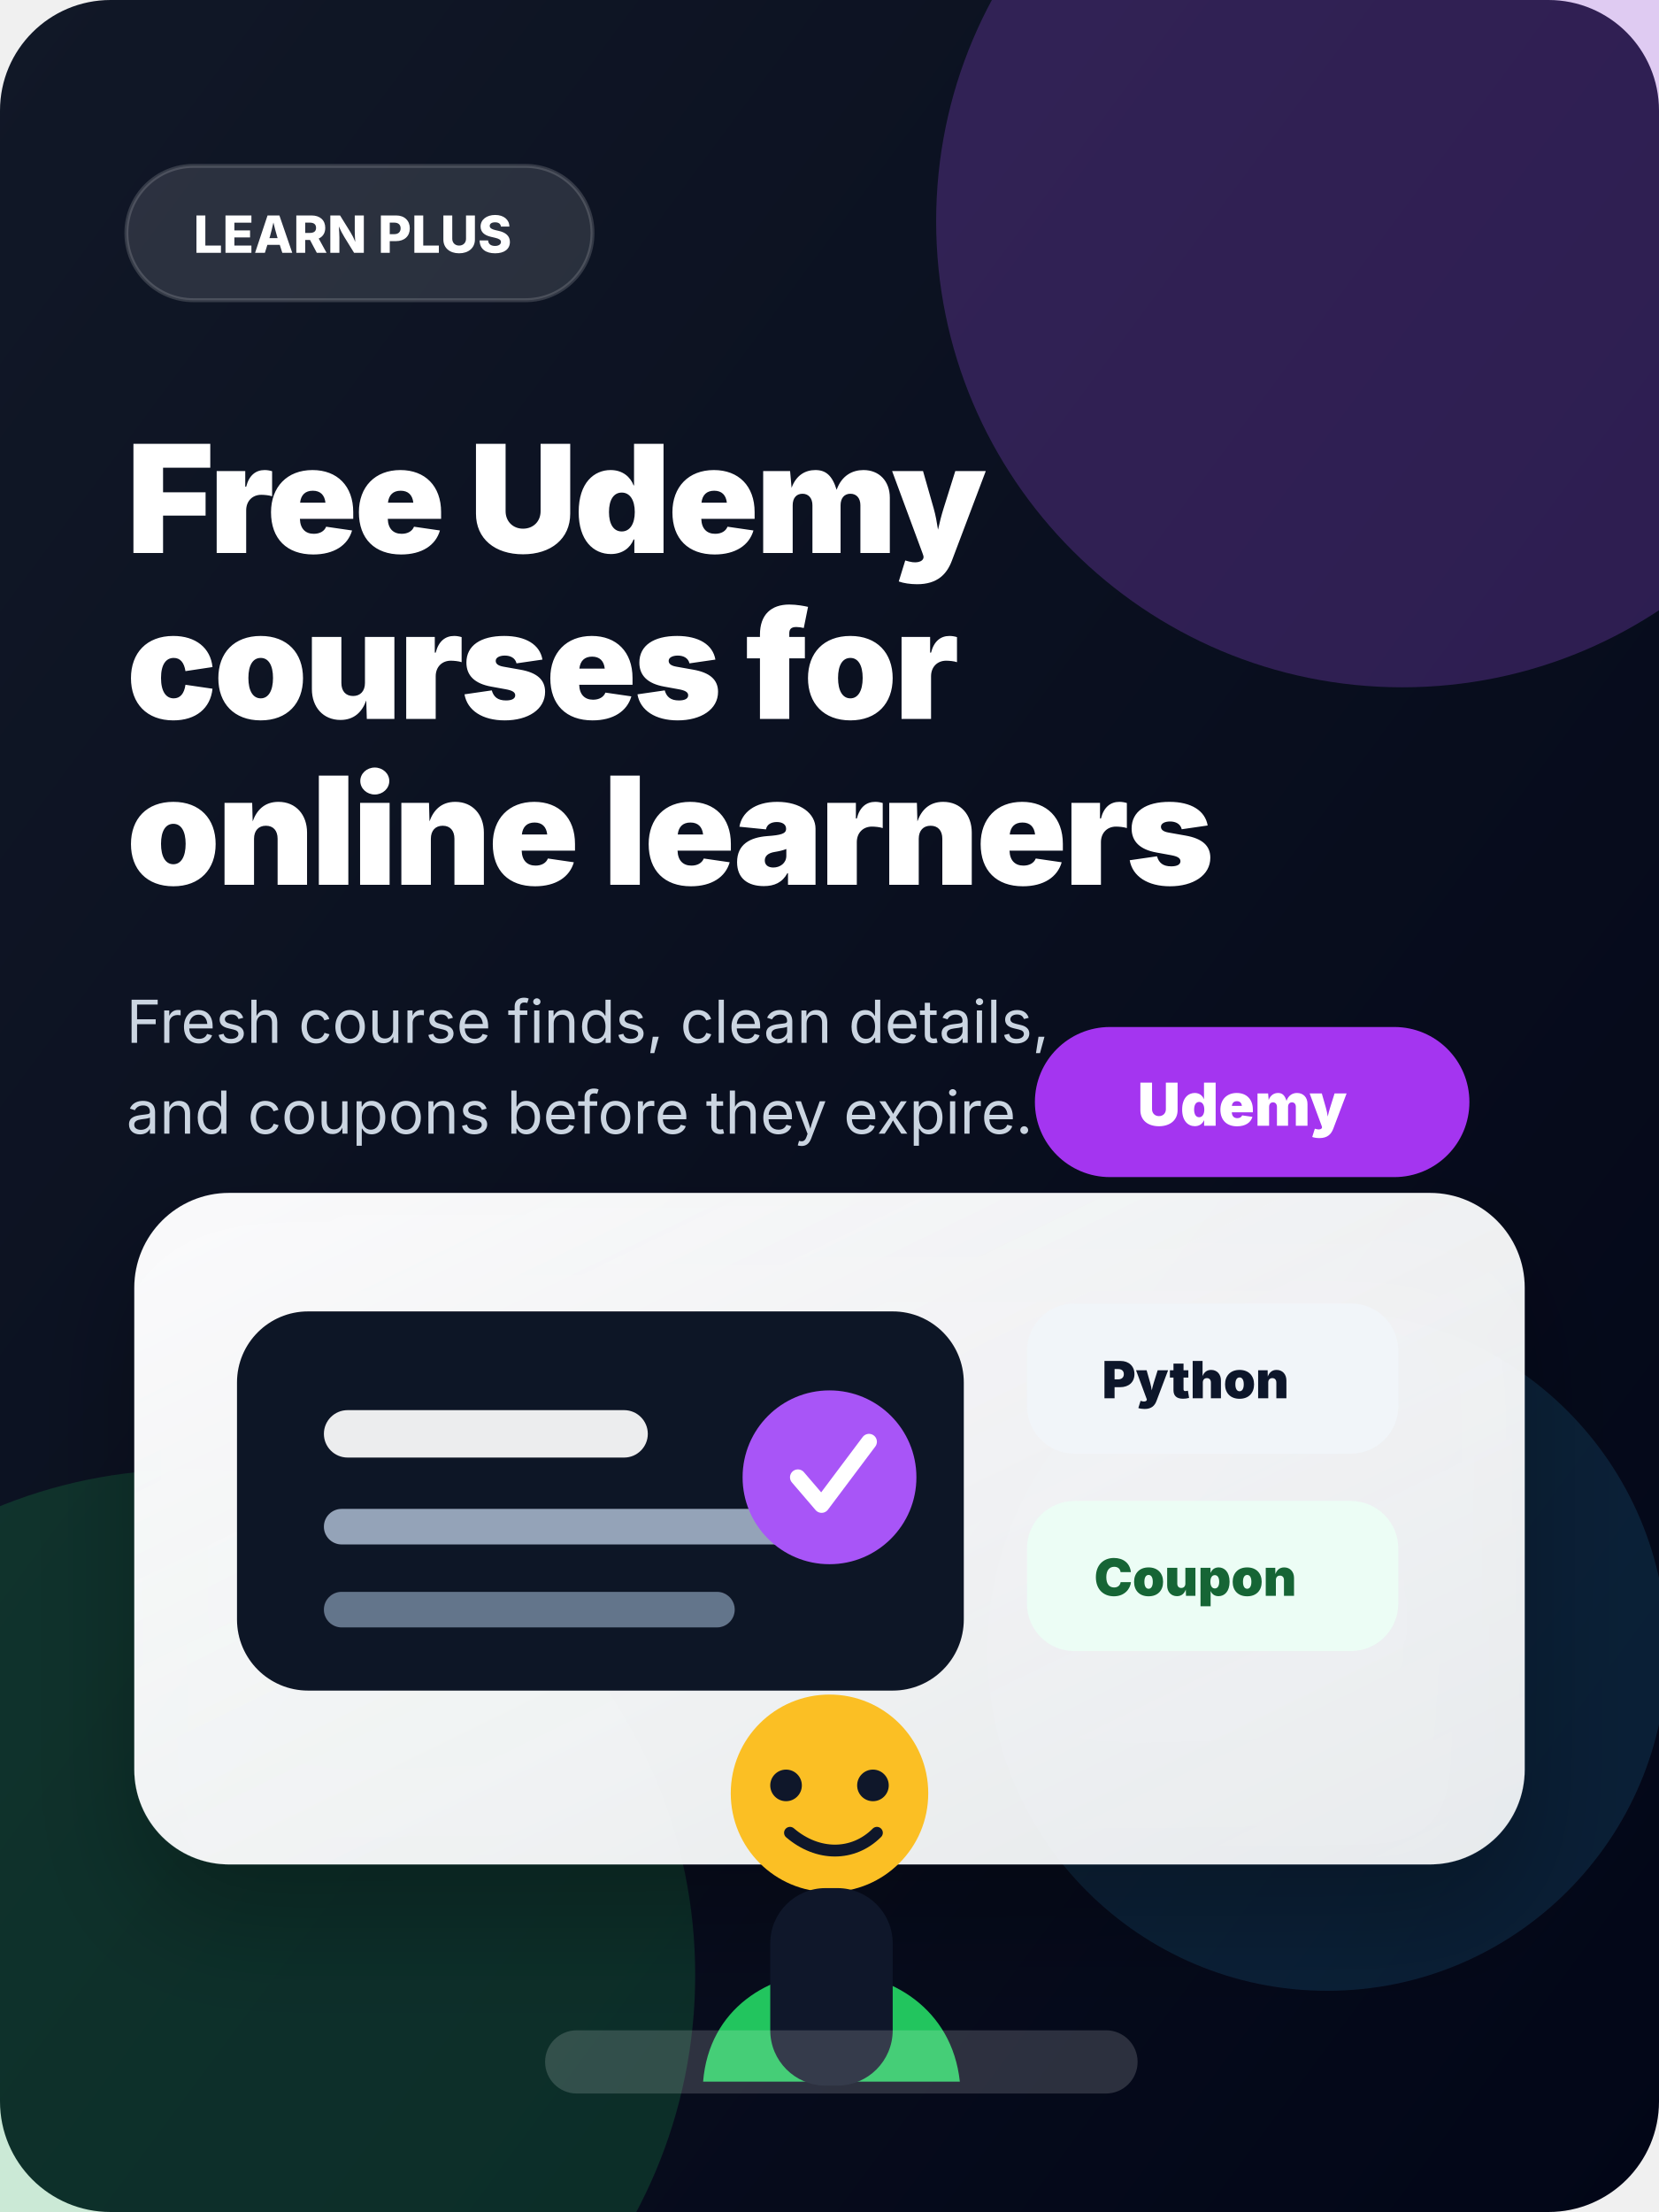
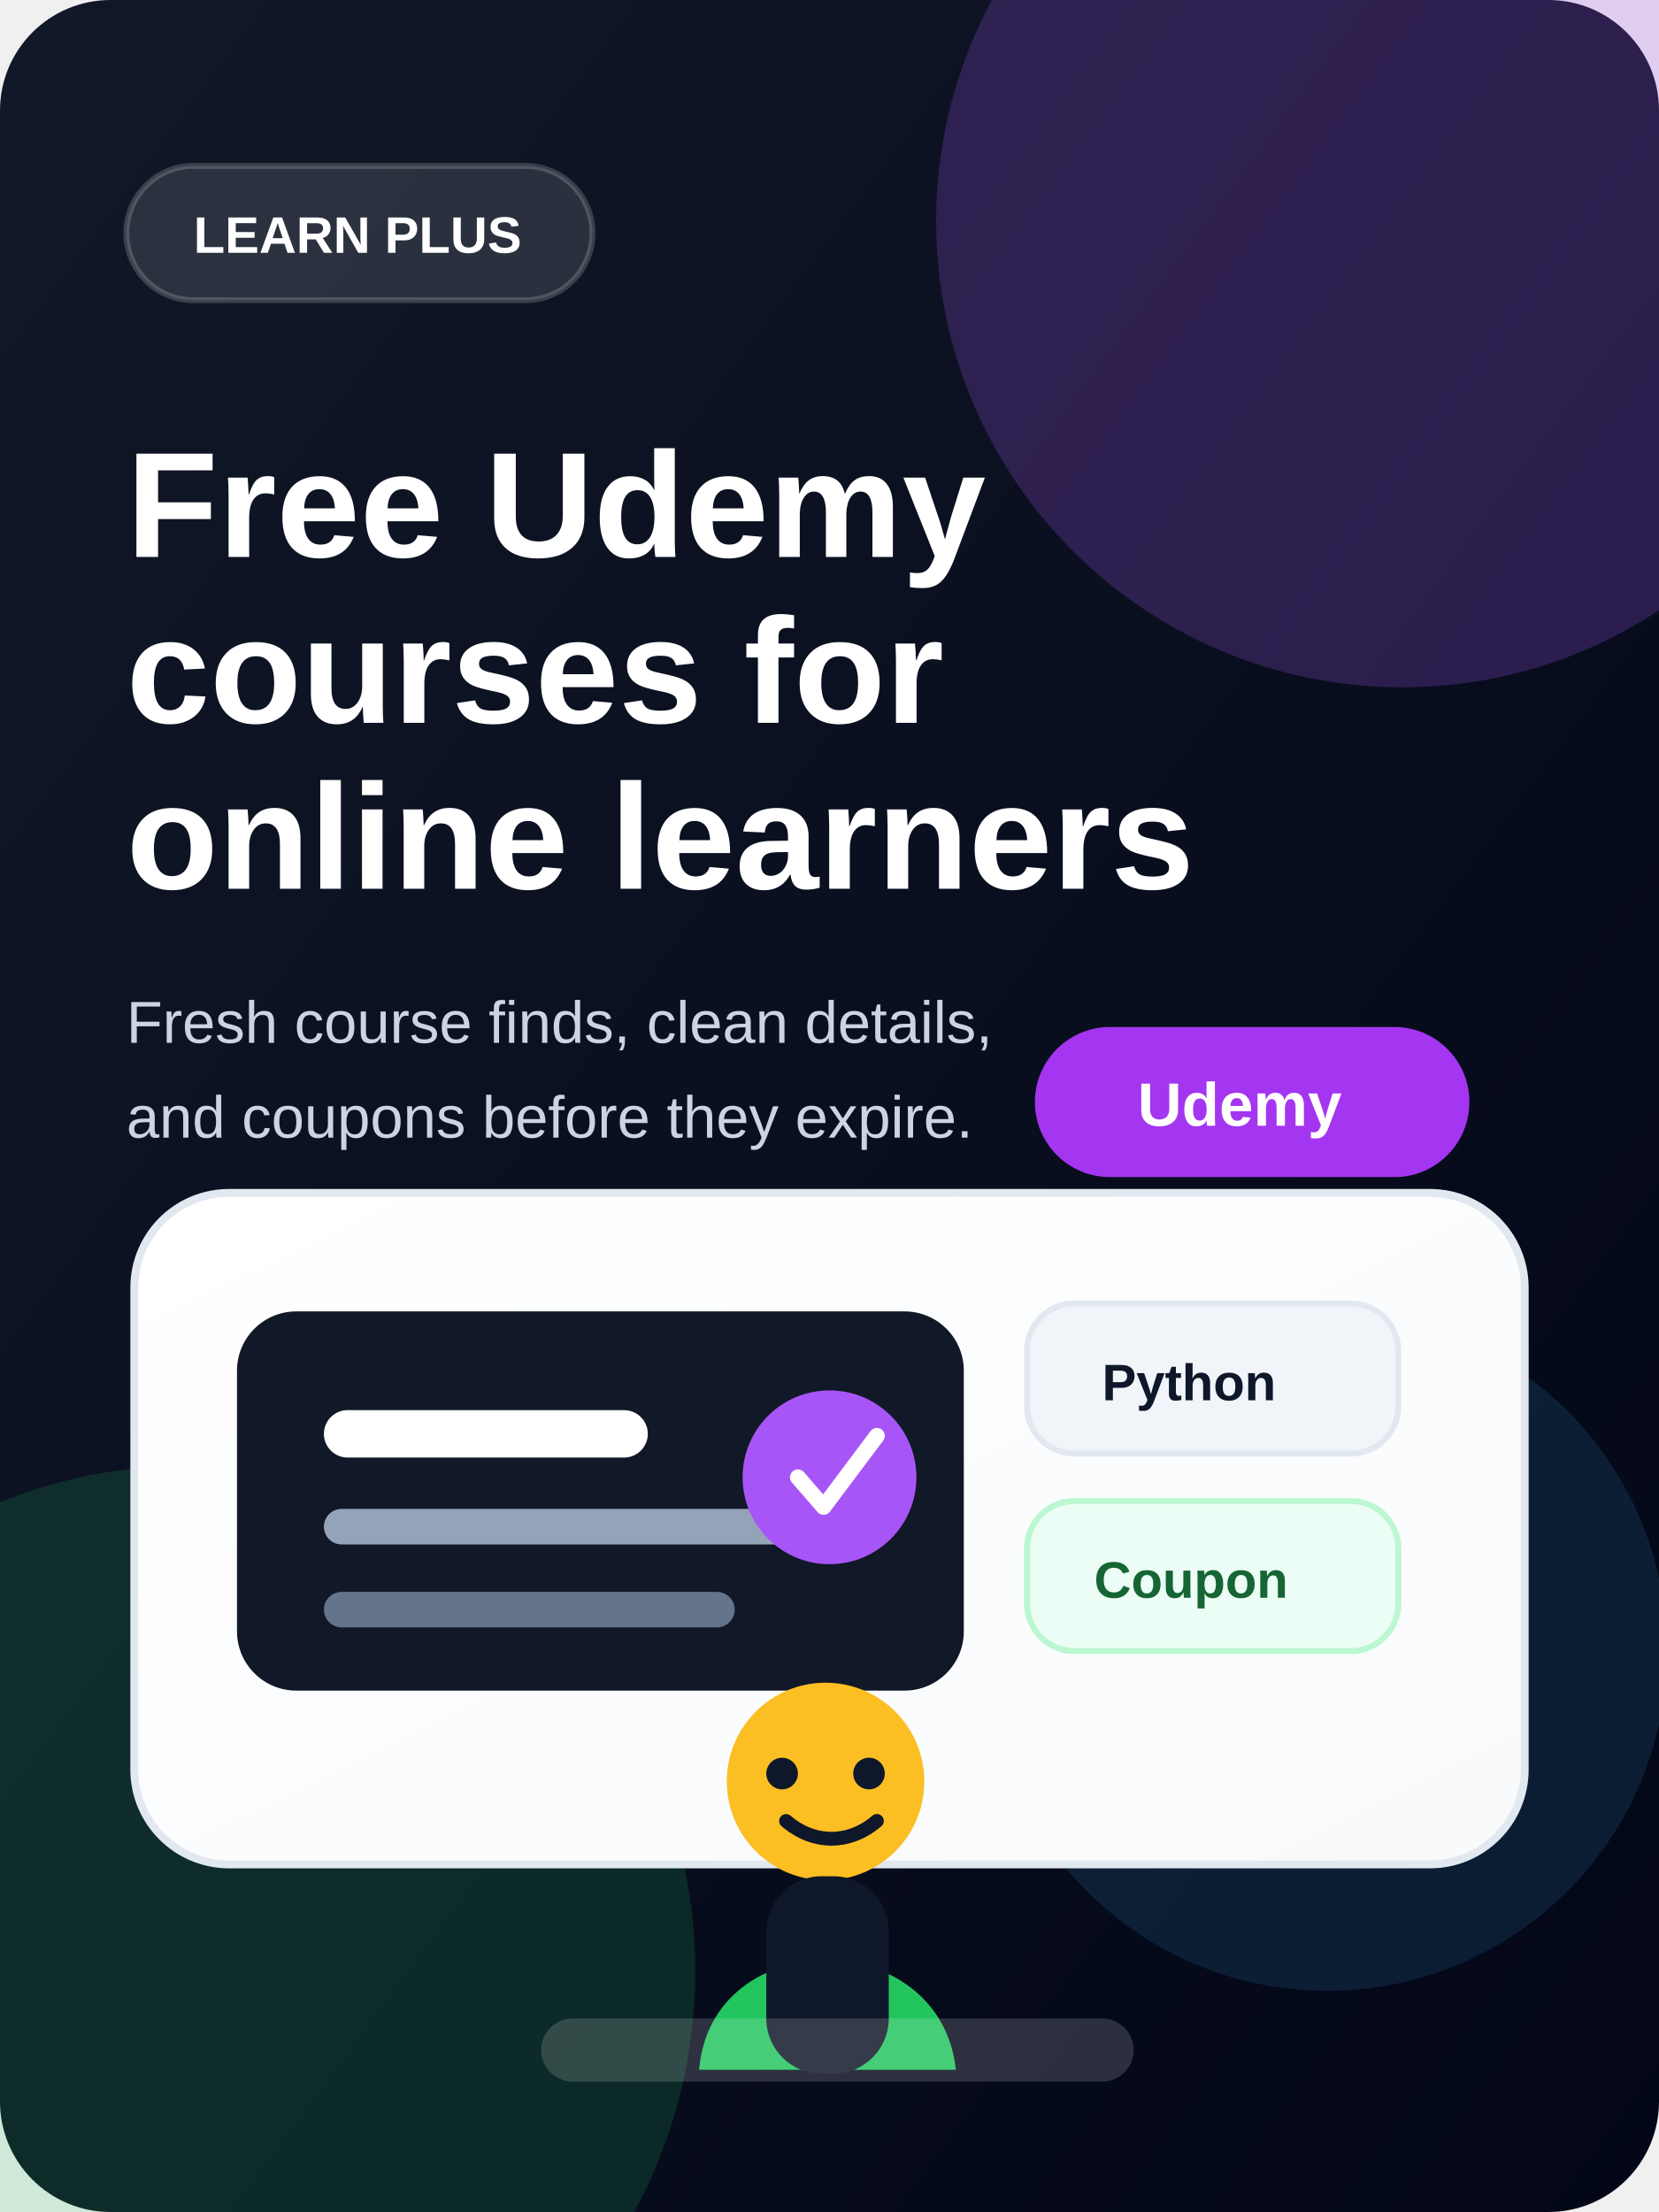
- <svg xmlns="http://www.w3.org/2000/svg" width="420" height="560" viewBox="0 0 420 560" role="img" aria-labelledby="title desc">
+ <svg xmlns="http://www.w3.org/2000/svg" width="840" height="1120" viewBox="0 0 840 1120" role="img" aria-labelledby="title desc">
  <defs>
    <linearGradient id="bg" x1="0" y1="0" x2="1" y2="1">
      <stop offset="0" stop-color="#111827" />
      <stop offset="1" stop-color="#020617" />
    </linearGradient>
    <linearGradient id="panel" x1="0" y1="0" x2="1" y2="1">
-       <stop offset="0" stop-color="#ffffff" stop-opacity=".98" />
-       <stop offset="1" stop-color="#f8fafc" stop-opacity=".92" />
+       <stop offset="0" stop-color="#ffffff" />
+       <stop offset="1" stop-color="#f8fafc" />
    </linearGradient>
-     <filter id="shadow" x="-20%" y="-20%" width="140%" height="150%">
-       <feDropShadow dx="0" dy="14" stdDeviation="14" flood-color="#000000" flood-opacity=".28" />
-     </filter>
  </defs>
-   <rect width="420" height="560" rx="28" fill="url(#bg)" />
-   <circle cx="355" cy="56" r="118" fill="#a855f7" opacity=".24" />
-   <circle cx="48" cy="500" r="128" fill="#22c55e" opacity=".18" />
-   <circle cx="336" cy="418" r="86" fill="#38bdf8" opacity=".13" />
-   <g transform="translate(32 42)">
-     <rect width="118" height="34" rx="17" fill="#ffffff" fill-opacity=".12" stroke="#ffffff" stroke-opacity=".16" />
-     <text x="17" y="22" font-family="Inter, Arial, sans-serif" font-size="13" font-weight="800" fill="#ffffff">LEARN PLUS</text>
-     <text x="0" y="98" font-family="Inter, Arial, sans-serif" font-size="38" font-weight="900" fill="#ffffff" letter-spacing="-.8">Free Udemy</text>
-     <text x="0" y="140" font-family="Inter, Arial, sans-serif" font-size="38" font-weight="900" fill="#ffffff" letter-spacing="-.8">courses for</text>
-     <text x="0" y="182" font-family="Inter, Arial, sans-serif" font-size="38" font-weight="900" fill="#ffffff" letter-spacing="-.8">online learners</text>
-     <text x="0" y="222" font-family="Inter, Arial, sans-serif" font-size="15" fill="#cbd5e1">Fresh course finds, clean details,</text>
-     <text x="0" y="245" font-family="Inter, Arial, sans-serif" font-size="15" fill="#cbd5e1">and coupons before they expire.</text>
+   <rect width="840" height="1120" rx="56" fill="url(#bg)" />
+   <circle cx="710" cy="112" r="236" fill="#a855f7" opacity=".22" />
+   <circle cx="96" cy="998" r="256" fill="#22c55e" opacity=".16" />
+   <circle cx="672" cy="836" r="172" fill="#38bdf8" opacity=".12" />
+   <g transform="translate(64 84)">
+     <rect width="236" height="68" rx="34" fill="#ffffff" fill-opacity=".12" stroke="#ffffff" stroke-opacity=".18" stroke-width="3" />
+     <text x="34" y="44" font-family="Arial, sans-serif" font-size="26" font-weight="900" fill="#ffffff">LEARN PLUS</text>
+     <text x="0" y="198" font-family="Arial, sans-serif" font-size="76" font-weight="900" fill="#ffffff">Free Udemy</text>
+     <text x="0" y="282" font-family="Arial, sans-serif" font-size="76" font-weight="900" fill="#ffffff">courses for</text>
+     <text x="0" y="366" font-family="Arial, sans-serif" font-size="76" font-weight="900" fill="#ffffff">online learners</text>
+     <text x="0" y="444" font-family="Arial, sans-serif" font-size="30" fill="#cbd5e1">Fresh course finds, clean details,</text>
+     <text x="0" y="492" font-family="Arial, sans-serif" font-size="30" fill="#cbd5e1">and coupons before they expire.</text>
  </g>
-   <g transform="translate(34 302)" filter="url(#shadow)">
-     <rect width="352" height="170" rx="24" fill="url(#panel)" />
-     <rect x="26" y="30" width="184" height="96" rx="18" fill="#111827" />
-     <rect x="48" y="55" width="82" height="12" rx="6" fill="#ffffff" fill-opacity=".92" />
-     <rect x="48" y="80" width="128" height="9" rx="4.5" fill="#94a3b8" />
-     <rect x="48" y="101" width="104" height="9" rx="4.5" fill="#64748b" />
-     <circle cx="176" cy="72" r="22" fill="#a855f7" />
-     <path d="M168 72l6 7 12-16" fill="none" stroke="#fff" stroke-width="4" stroke-linecap="round" stroke-linejoin="round" />
-     <rect x="226" y="28" width="94" height="38" rx="12" fill="#f1f5f9" />
-     <text x="245" y="52" font-family="Inter, Arial, sans-serif" font-size="13" font-weight="900" fill="#0f172a">Python</text>
-     <rect x="226" y="78" width="94" height="38" rx="12" fill="#ecfdf5" />
-     <text x="243" y="102" font-family="Inter, Arial, sans-serif" font-size="13" font-weight="900" fill="#166534">Coupon</text>
+   <g transform="translate(68 604)">
+     <rect width="704" height="340" rx="48" fill="url(#panel)" stroke="#e2e8f0" stroke-width="4" />
+     <rect x="52" y="60" width="368" height="192" rx="30" fill="#111827" />
+     <rect x="96" y="110" width="164" height="24" rx="12" fill="#ffffff" />
+     <rect x="96" y="160" width="256" height="18" rx="9" fill="#94a3b8" />
+     <rect x="96" y="202" width="208" height="18" rx="9" fill="#64748b" />
+     <circle cx="352" cy="144" r="44" fill="#a855f7" />
+     <path d="M336 144l13 15 27-36" fill="none" stroke="#ffffff" stroke-width="8" stroke-linecap="round" stroke-linejoin="round" />
+     <rect x="452" y="56" width="188" height="76" rx="24" fill="#f1f5f9" stroke="#e2e8f0" stroke-width="3" />
+     <text x="490" y="105" font-family="Arial, sans-serif" font-size="26" font-weight="900" fill="#0f172a">Python</text>
+     <rect x="452" y="156" width="188" height="76" rx="24" fill="#ecfdf5" stroke="#bbf7d0" stroke-width="3" />
+     <text x="486" y="205" font-family="Arial, sans-serif" font-size="26" font-weight="900" fill="#166534">Coupon</text>
  </g>
-   <g transform="translate(156 426)">
-     <circle cx="54" cy="28" r="25" fill="#fbbf24" />
-     <path d="M22 101c3-37 61-37 65 0" fill="#22c55e" />
-     <rect x="39" y="52" width="31" height="50" rx="14" fill="#0f172a" />
-     <circle cx="43" cy="26" r="4" fill="#0f172a" />
-     <circle cx="65" cy="26" r="4" fill="#0f172a" />
-     <path d="M44 38c7 6 16 6 22 0" fill="none" stroke="#0f172a" stroke-width="3" stroke-linecap="round" />
-     <rect x="-18" y="88" width="150" height="16" rx="8" fill="#ffffff" fill-opacity=".16" />
+   <g transform="translate(310 846)">
+     <circle cx="108" cy="56" r="50" fill="#fbbf24" />
+     <path d="M44 202c6-74 122-74 130 0" fill="#22c55e" />
+     <rect x="78" y="104" width="62" height="100" rx="28" fill="#0f172a" />
+     <circle cx="86" cy="52" r="8" fill="#0f172a" />
+     <circle cx="130" cy="52" r="8" fill="#0f172a" />
+     <path d="M88 76c14 12 32 12 46 0" fill="none" stroke="#0f172a" stroke-width="7" stroke-linecap="round" />
+     <rect x="-36" y="176" width="300" height="32" rx="16" fill="#ffffff" fill-opacity=".16" />
  </g>
-   <g transform="translate(262 260)">
-     <rect width="110" height="38" rx="19" fill="#a435f0" />
-     <text x="26" y="25" font-family="Inter, Arial, sans-serif" font-size="15" font-weight="900" fill="#ffffff">Udemy</text>
+   <g transform="translate(524 520)">
+     <rect width="220" height="76" rx="38" fill="#a435f0" />
+     <text x="52" y="50" font-family="Arial, sans-serif" font-size="31" font-weight="900" fill="#ffffff">Udemy</text>
  </g>
</svg>
